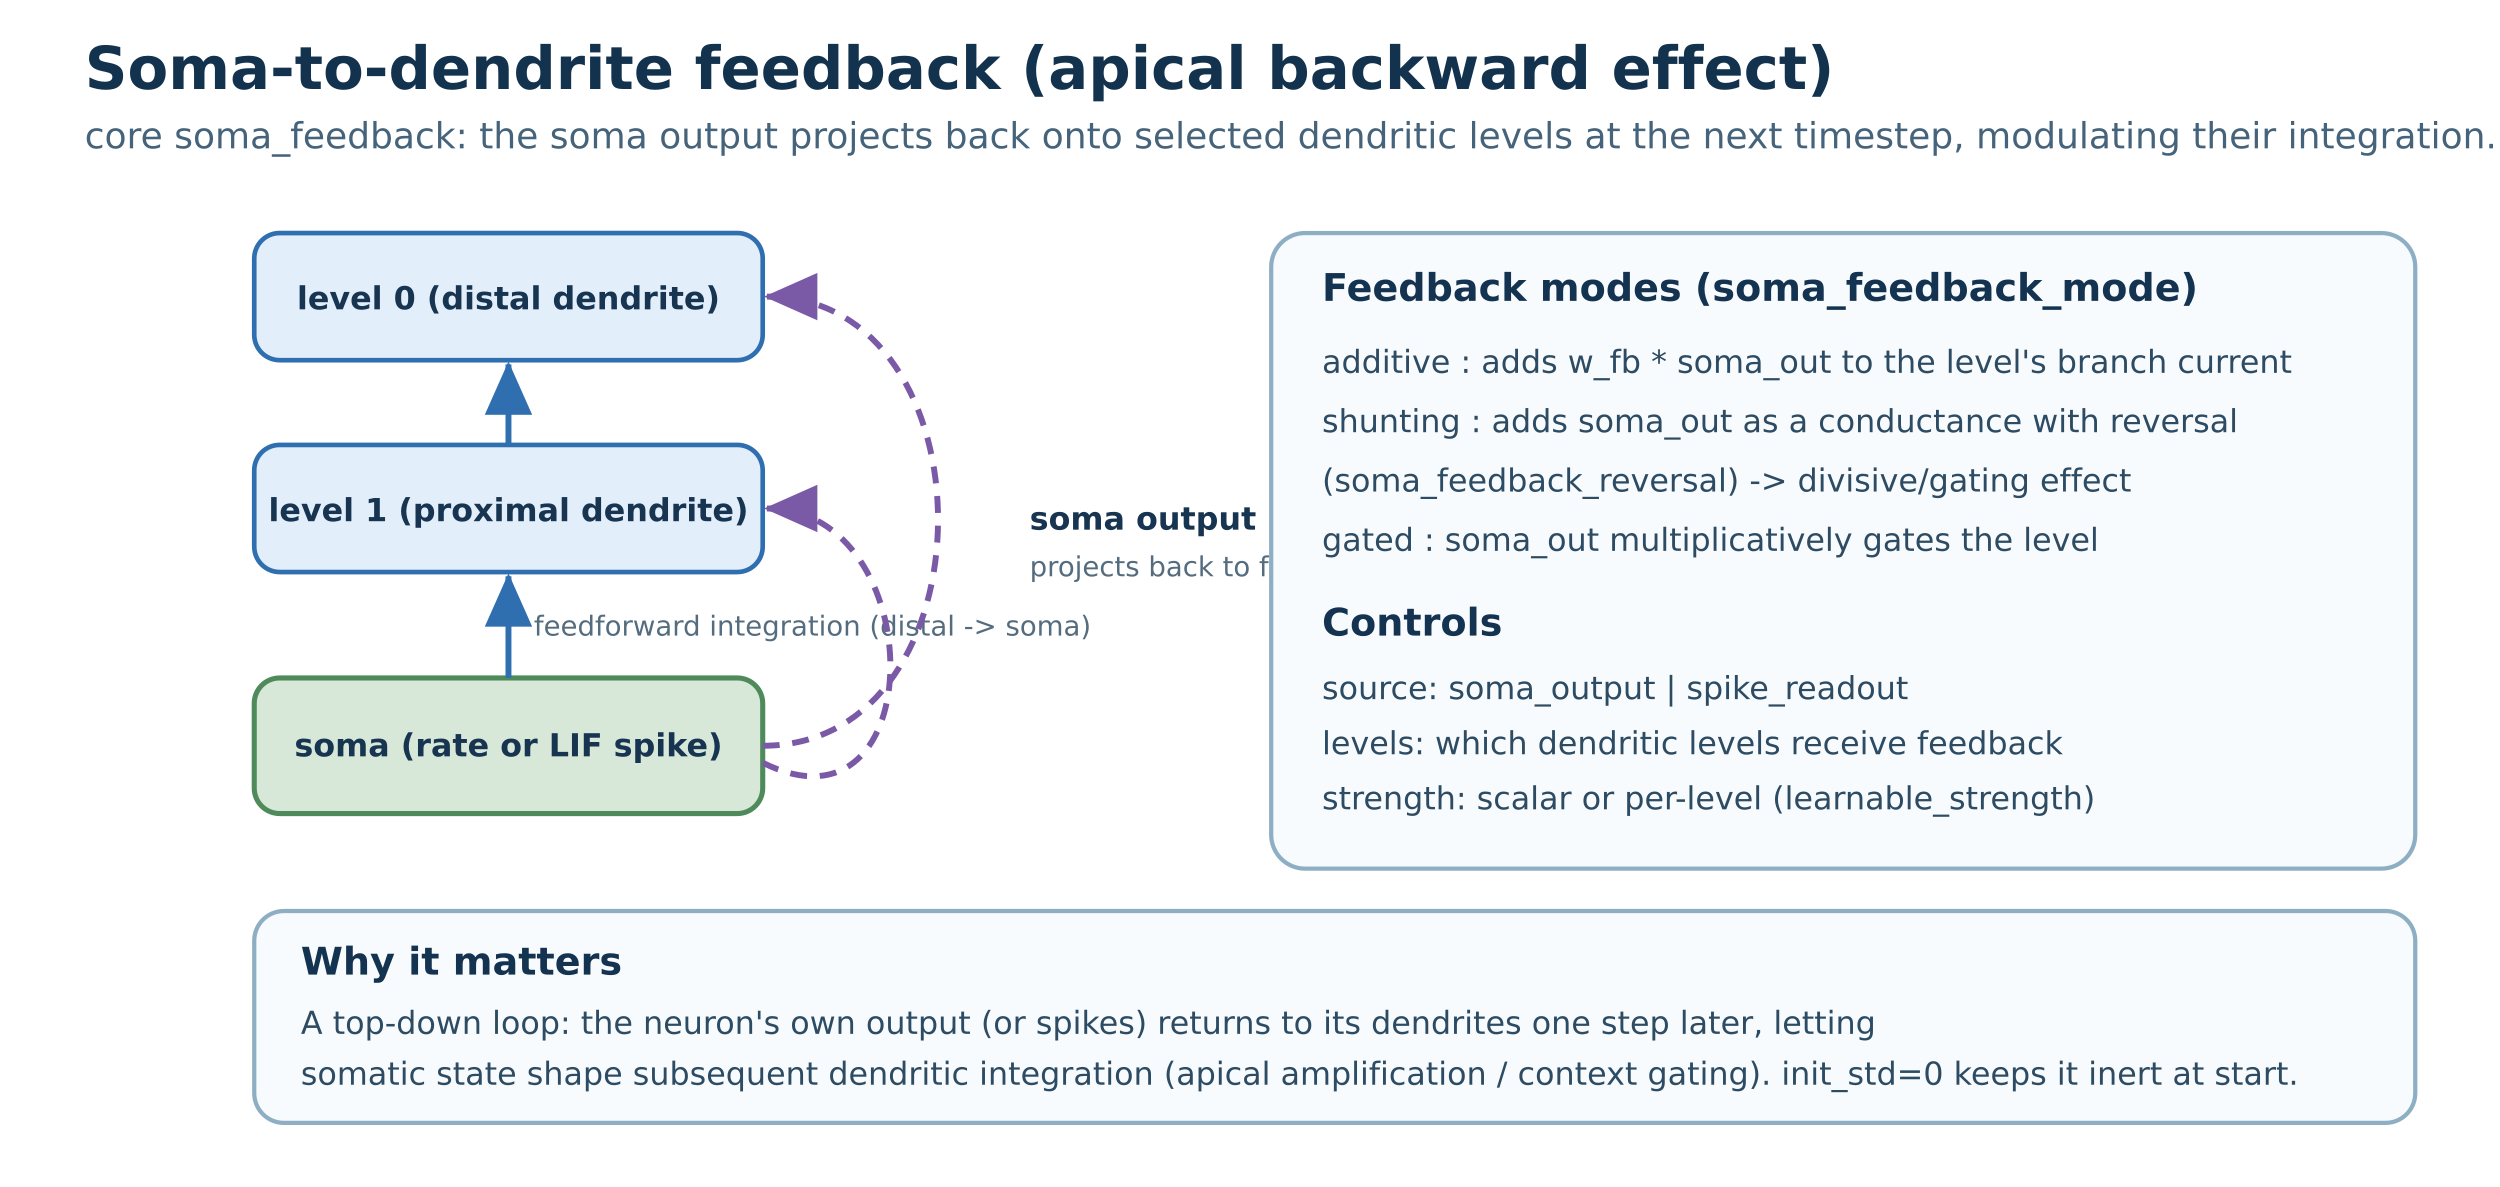
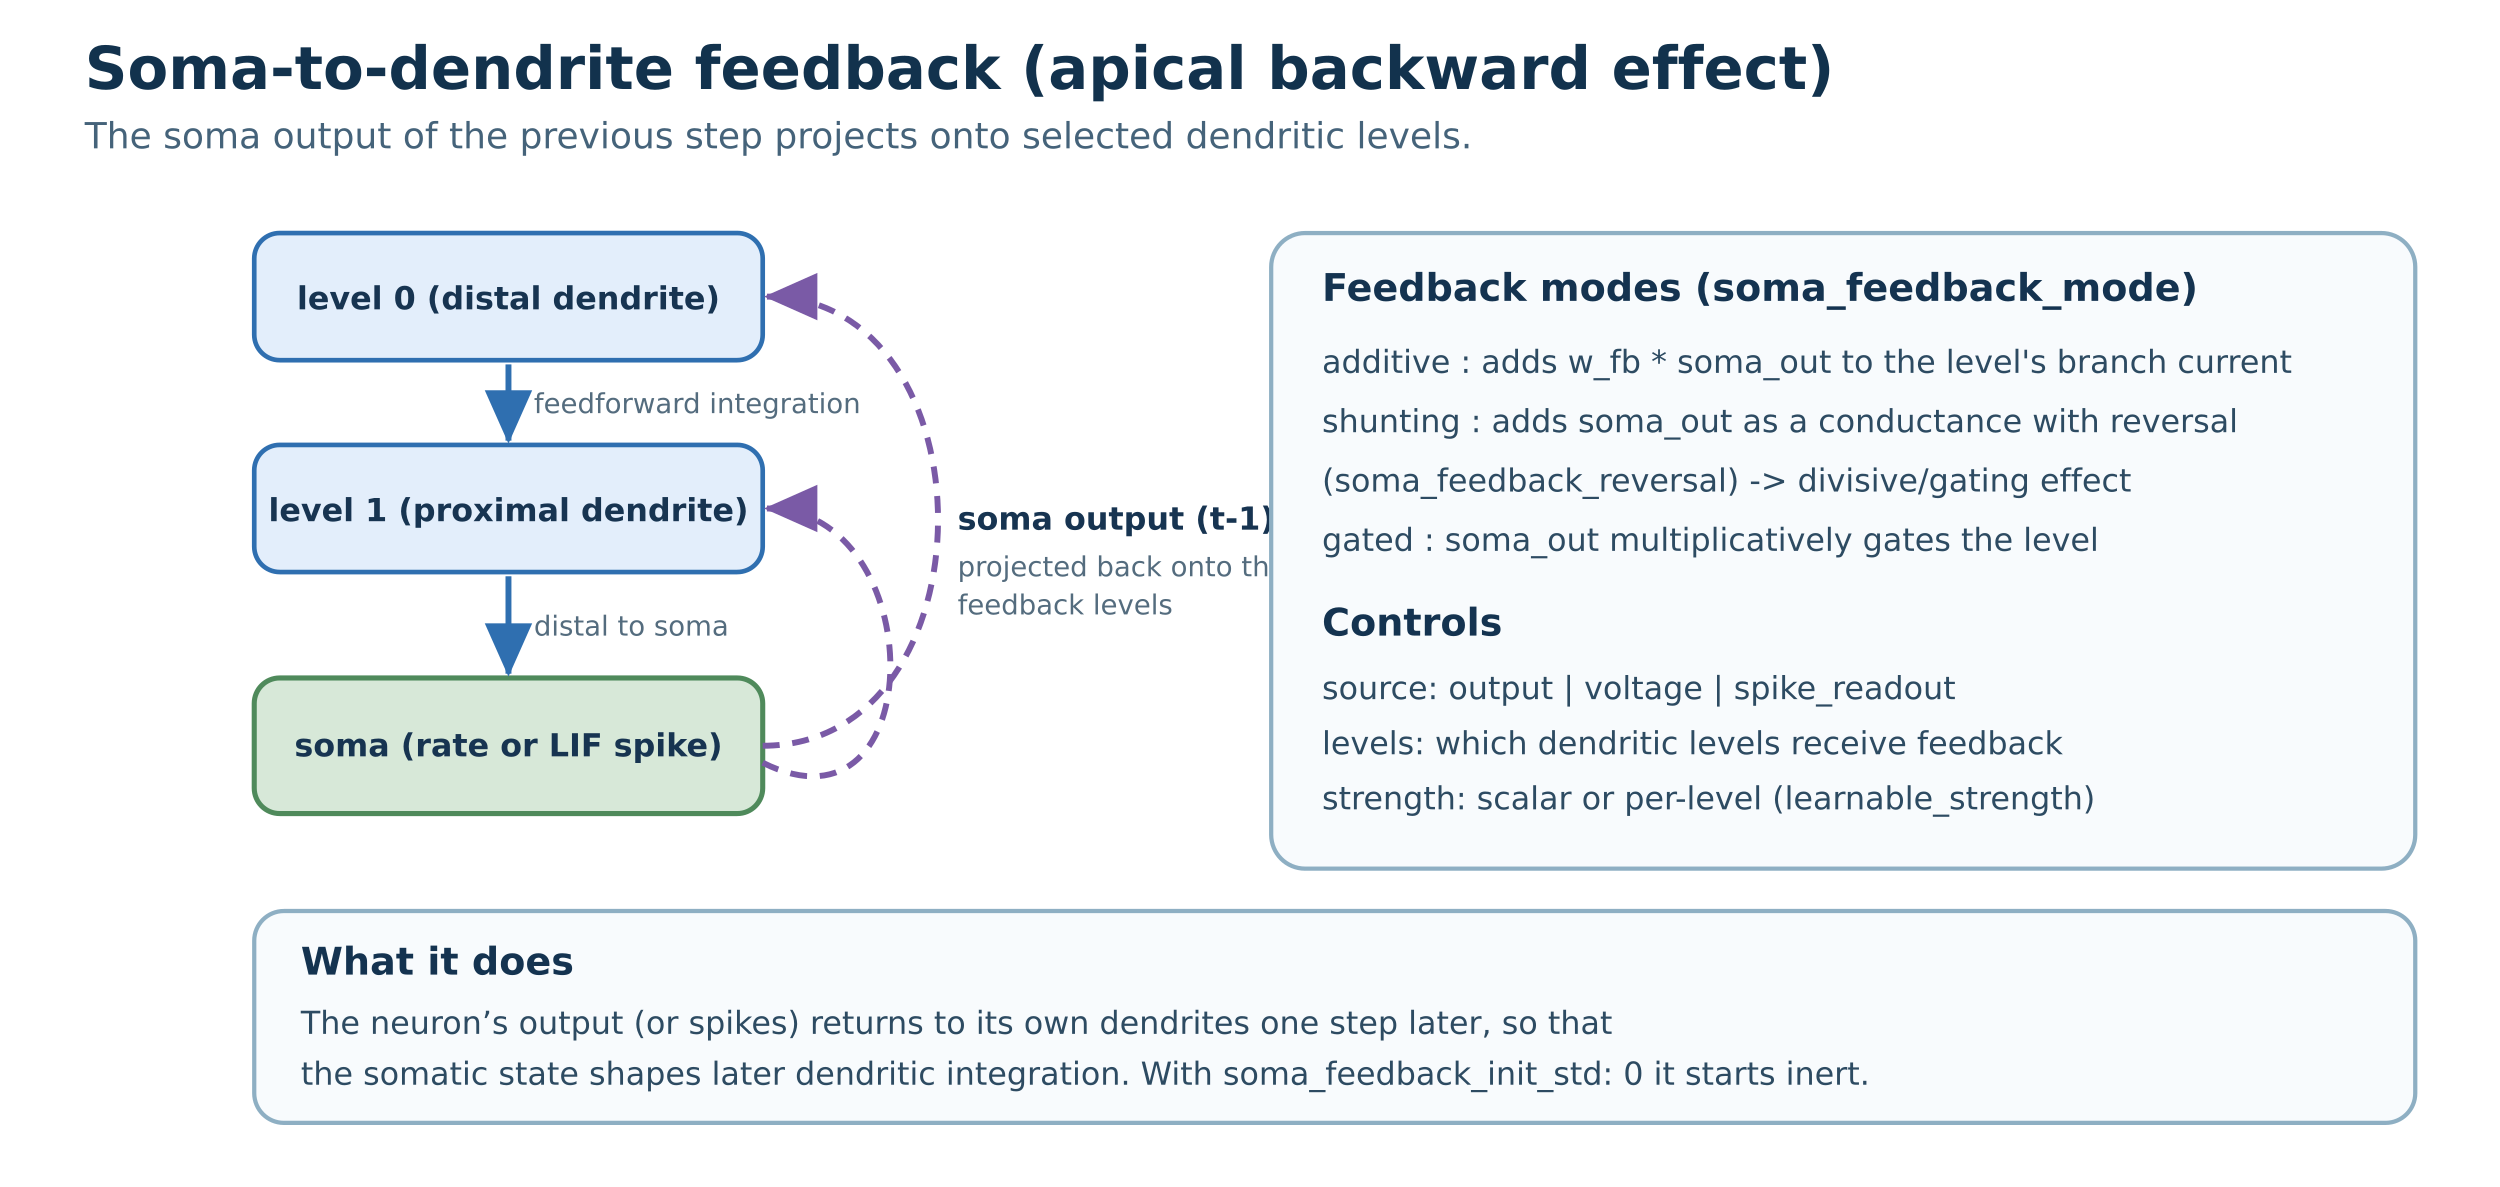
<svg xmlns="http://www.w3.org/2000/svg" width="1180" height="560" viewBox="0 0 1180 560">
  <defs>
    <style>
      .title { font: 700 28px "DejaVu Sans", Arial, sans-serif; fill: #12324d; }
      .subtitle { font: 500 17px "DejaVu Sans", Arial, sans-serif; fill: #45637a; }
      .card { fill: #f8fbfd; stroke: #8eafc3; stroke-width: 2; }
      .lvl { fill: #e3eefb; stroke: #2f6fb0; stroke-width: 2.2; }
      .soma { fill: #d7e8d8; stroke: #4f8a5b; stroke-width: 2.4; }
      .name { font: 700 18px "DejaVu Sans", Arial, sans-serif; fill: #143350; }
      .lbl { font: 600 15px "DejaVu Sans", Arial, sans-serif; fill: #173451; }
      .kv { font: 400 15px "DejaVu Sans", Arial, sans-serif; fill: #2d4b62; }
      .small { font: 400 13px "DejaVu Sans", Arial, sans-serif; fill: #546c7e; }
      .ff { stroke: #2f6fb0; stroke-width: 2.8; fill: none; }
      .fb { stroke: #7a5aa6; stroke-width: 2.8; fill: none; stroke-dasharray: 8 6; }
    </style>
    <marker id="ff" markerWidth="11" markerHeight="11" refX="8.5" refY="4" orient="auto">
      <path d="M0,0 L9,4 L0,8 z" fill="#2f6fb0" />
    </marker>
    <marker id="fb" markerWidth="11" markerHeight="11" refX="8.5" refY="4" orient="auto">
      <path d="M0,0 L9,4 L0,8 z" fill="#7a5aa6" />
    </marker>
  </defs>
  <text class="title" x="40" y="42">Soma-to-dendrite feedback (apical backward effect)</text>
-   <text class="subtitle" x="40" y="70">core soma_feedback: the soma output projects back onto selected dendritic levels at the next timestep, modulating their integration. Recurrent-only.</text>
+   <text class="subtitle" x="40" y="70">The soma output of the previous step projects onto selected dendritic levels.</text>
  <rect class="lvl" x="120" y="110" width="240" height="60" rx="12" />
  <text class="lbl" x="240" y="146" text-anchor="middle">level 0 (distal dendrite)</text>
  <rect class="lvl" x="120" y="210" width="240" height="60" rx="12" />
  <text class="lbl" x="240" y="246" text-anchor="middle">level 1 (proximal dendrite)</text>
  <rect class="soma" x="120" y="320" width="240" height="64" rx="12" />
  <text class="lbl" x="240" y="357" text-anchor="middle">soma (rate or LIF spike)</text>
-   <path class="ff" d="M240,320 L240,272" marker-end="url(#ff)" />
-   <path class="ff" d="M240,210 L240,172" marker-end="url(#ff)" />
-   <text class="small" x="252" y="300">feedforward integration (distal -&gt; soma)</text>
+   <path class="ff" d="M240,272 L240,318" marker-end="url(#ff)" />
+   <path class="ff" d="M240,172 L240,208" marker-end="url(#ff)" />
+   <text class="small" x="252" y="195">feedforward integration</text>
+   <text class="small" x="252" y="300">distal to soma</text>
  <path class="fb" d="M360,352 C470,352 470,140 362,140" marker-end="url(#fb)" />
  <path class="fb" d="M360,360 C440,400 440,240 362,240" marker-end="url(#fb)" />
-   <text class="lbl" x="486" y="250" fill="#5b3f86">soma output (t-1)</text>
-   <text class="small" x="486" y="272">projects back to feedback levels</text>
+   <text class="lbl" x="452" y="250" fill="#5b3f86">soma output (t-1)</text>
+   <text class="small" x="452" y="272">projected back onto the</text>
+   <text class="small" x="452" y="290">feedback levels</text>
  <rect class="card" x="600" y="110" width="540" height="300" rx="16" />
  <text class="name" x="624" y="142">Feedback modes (soma_feedback_mode)</text>
  <text class="kv" x="624" y="176">additive  : adds w_fb * soma_out to the level's branch current</text>
  <text class="kv" x="624" y="204">shunting  : adds soma_out as a conductance with reversal</text>
  <text class="kv" x="624" y="232">            (soma_feedback_reversal) -&gt; divisive/gating effect</text>
  <text class="kv" x="624" y="260">gated     : soma_out multiplicatively gates the level</text>
  <text class="name" x="624" y="300">Controls</text>
-   <text class="kv" x="624" y="330">source: soma_output | spike_readout</text>
+   <text class="kv" x="624" y="330">source: output | voltage | spike_readout</text>
  <text class="kv" x="624" y="356">levels: which dendritic levels receive feedback</text>
  <text class="kv" x="624" y="382">strength: scalar or per-level (learnable_strength)</text>
  <rect class="card" x="120" y="430" width="1020" height="100" rx="14" />
-   <text class="name" x="142" y="460">Why it matters</text>
-   <text class="kv" x="142" y="488">A top-down loop: the neuron's own output (or spikes) returns to its dendrites one step later, letting</text>
-   <text class="kv" x="142" y="512">somatic state shape subsequent dendritic integration (apical amplification / context gating). init_std=0 keeps it inert at start.</text>
+   <text class="name" x="142" y="460">What it does</text>
+   <text class="kv" x="142" y="488">The neuron’s output (or spikes) returns to its own dendrites one step later, so that</text>
+   <text class="kv" x="142" y="512">the somatic state shapes later dendritic integration. With soma_feedback_init_std: 0 it starts inert.</text>
</svg>
